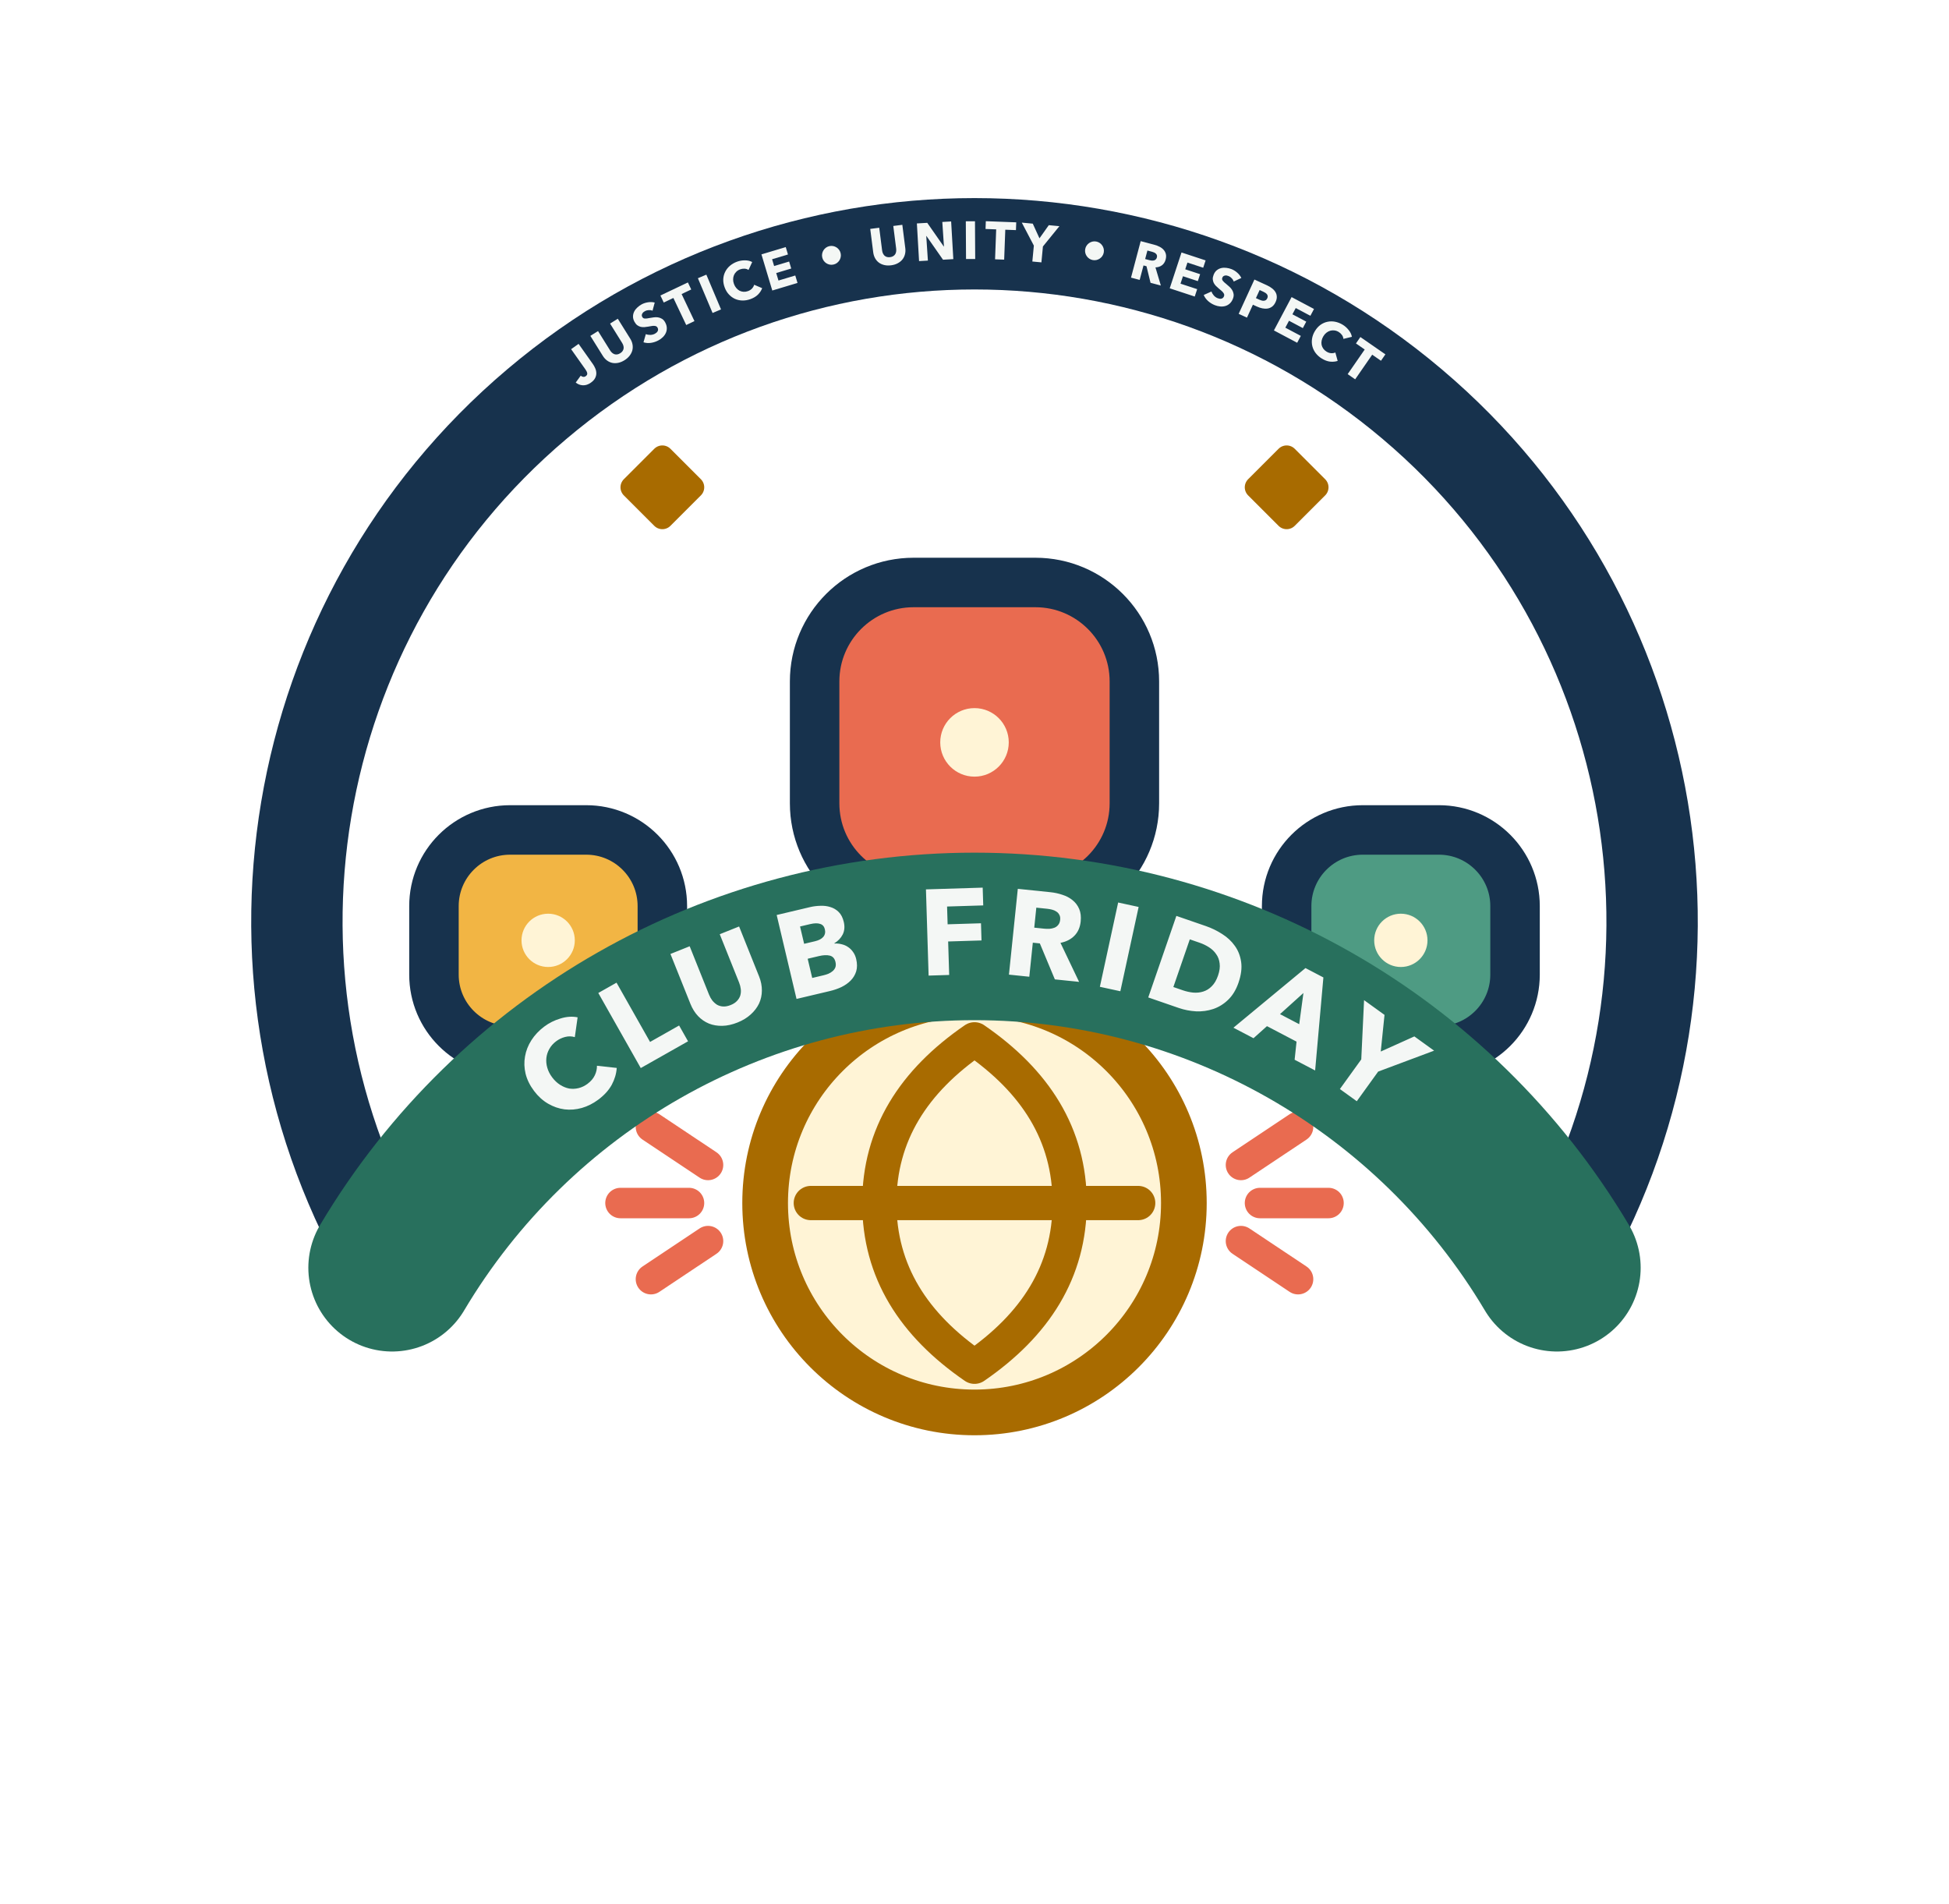
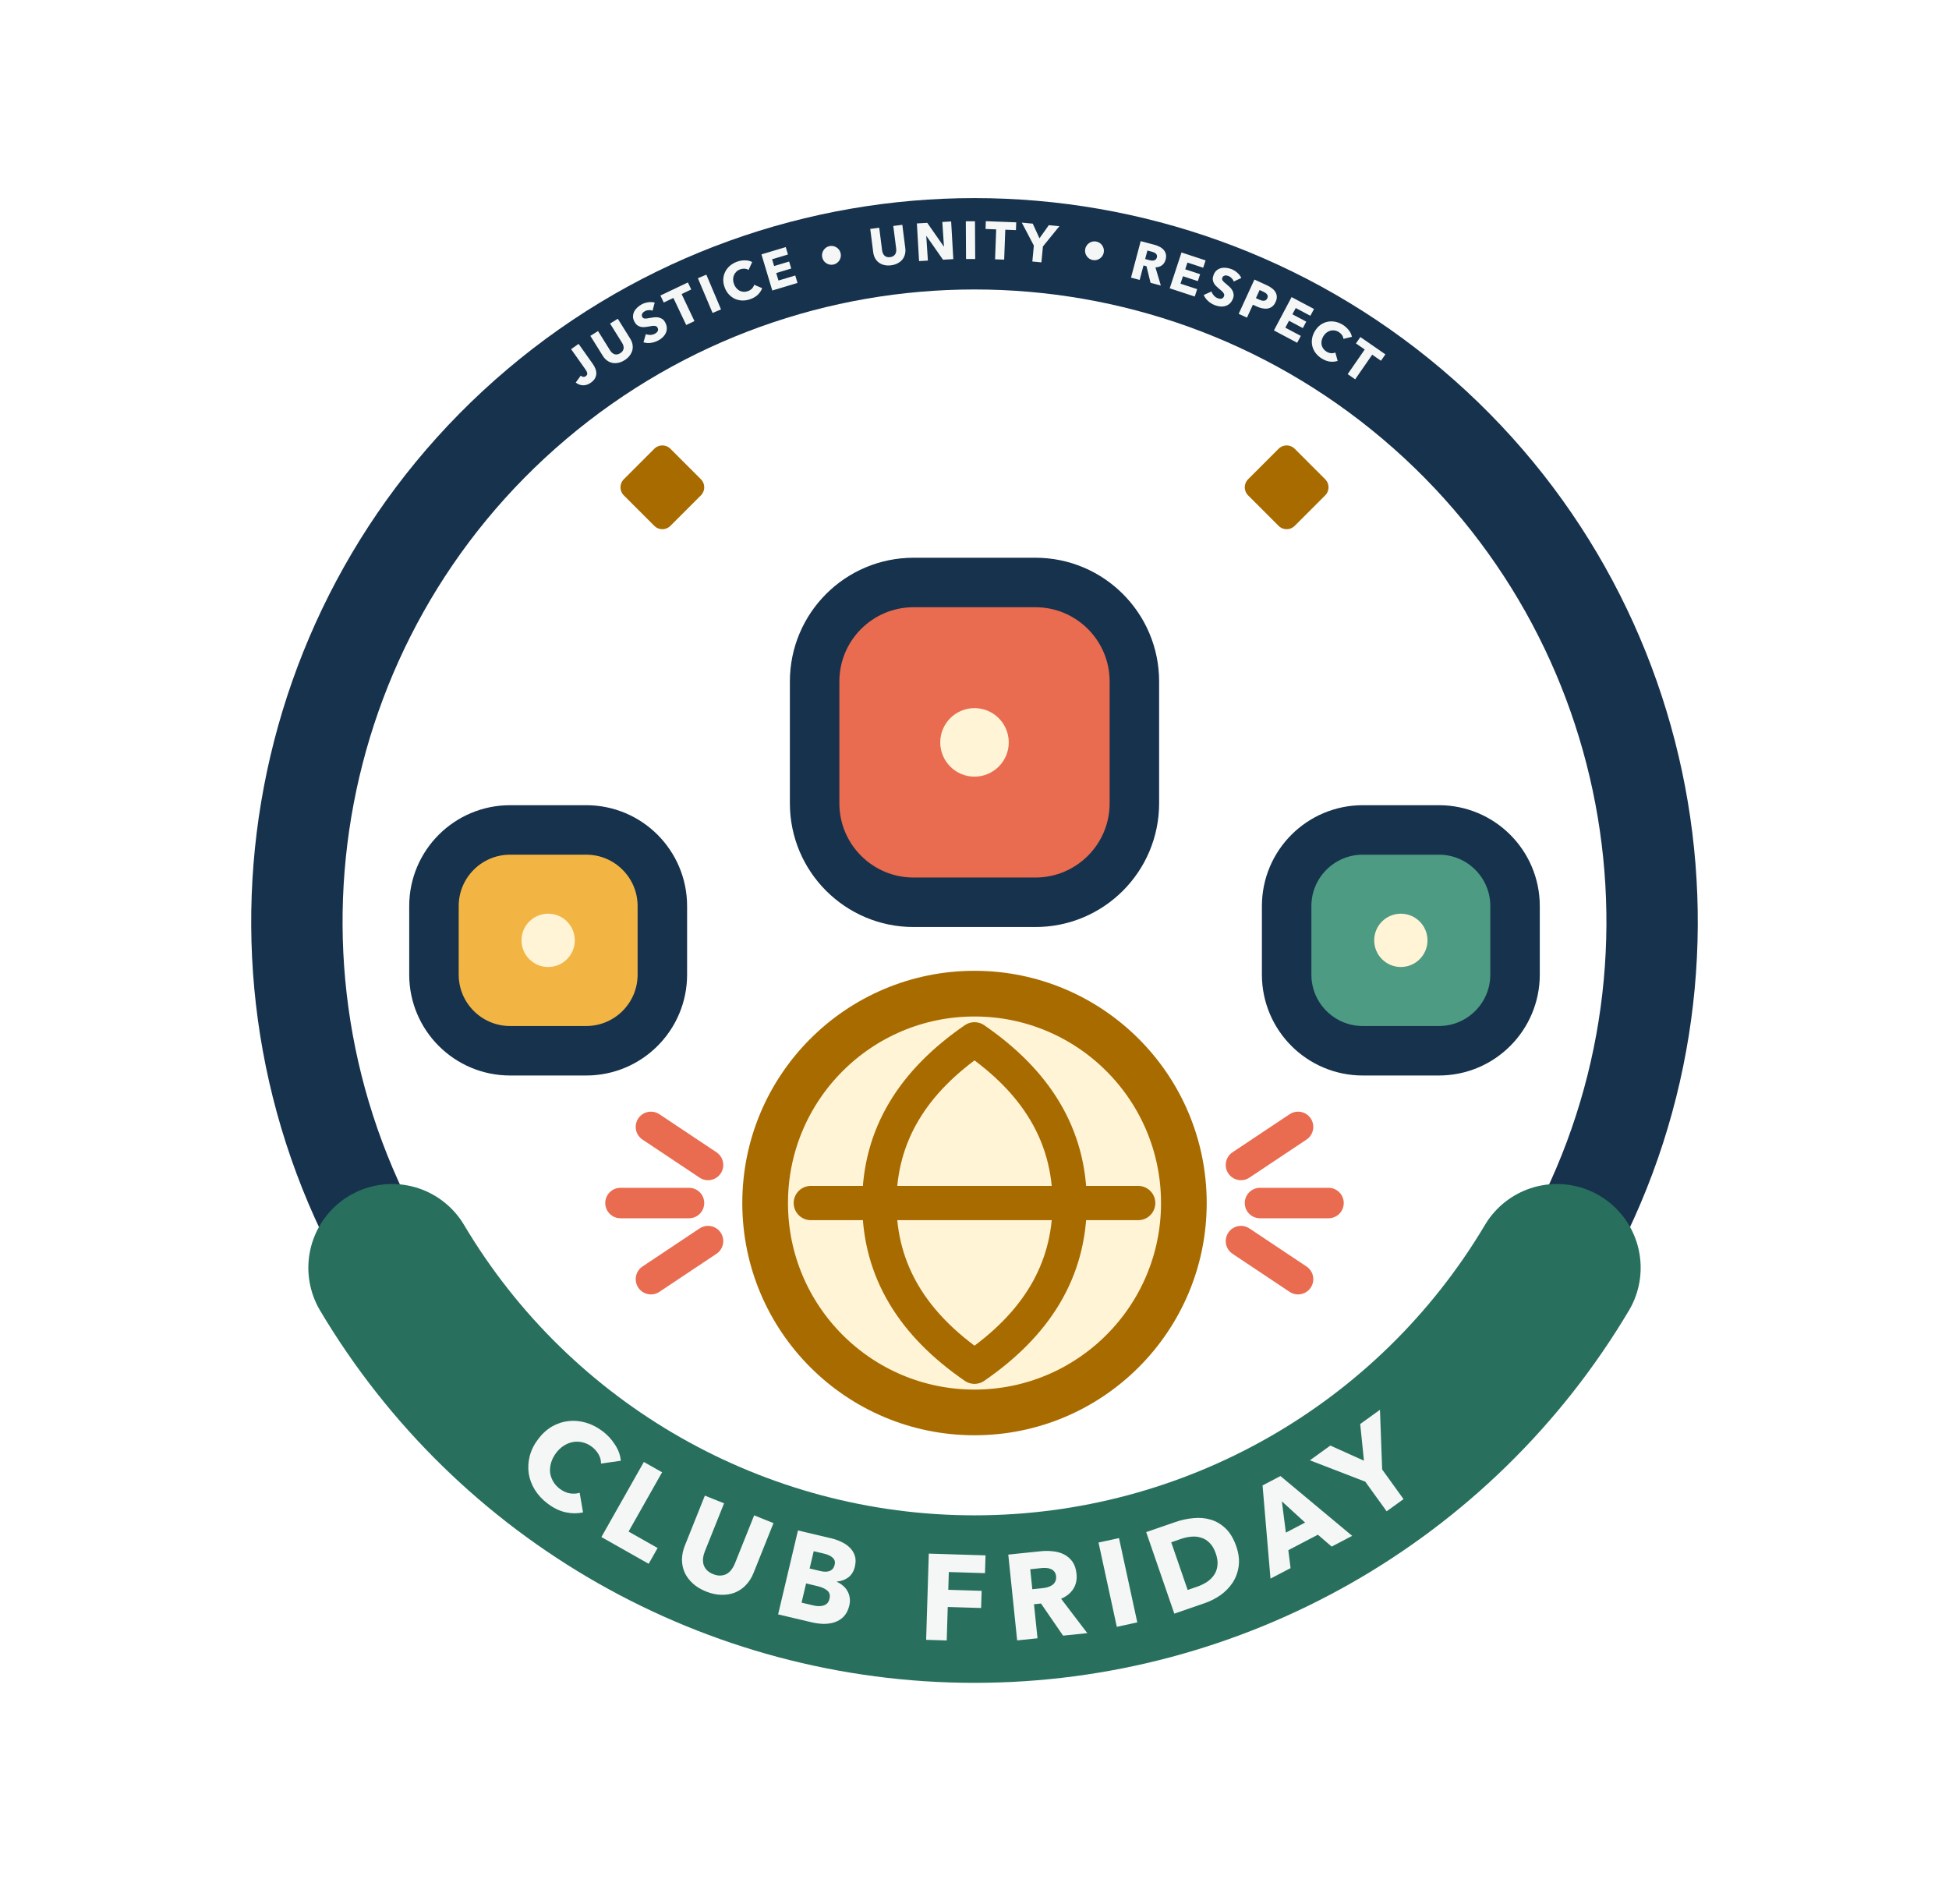
<svg xmlns="http://www.w3.org/2000/svg" viewBox="0 0 512 500" role="img" aria-labelledby="title desc" version="1.1" id="svg14">
  <g stroke="#17324D" stroke-width="13" stroke-linecap="round" stroke-linejoin="round" id="g7">
    <path fill="none" stroke="#17324D" d="M103 333a178 178 0 1 1 306 0" id="path1" />
    <g id="younger-member" aria-label="younger-member">
      <rect x="114" y="218" width="60" height="58" rx="20" fill="#F2B544" stroke="#17324D" id="rect1" />
      <circle cx="144" cy="247" r="7" fill="#FFF4D6" stroke="none" id="circle1" />
    </g>
    <g id="adult-member" aria-label="adult-member">
      <rect x="214" y="153" width="84" height="84" rx="26" fill="#E96B50" stroke="#17324D" id="rect2" />
      <circle cx="256" cy="195" r="9" fill="#FFF4D6" stroke="none" id="circle2" />
    </g>
    <g id="older-member" aria-label="older-member">
      <rect x="338" y="218" width="60" height="58" rx="20" fill="#4E9B83" stroke="#17324D" id="rect3" />
      <circle cx="368" cy="247" r="7" fill="#FFF4D6" stroke="none" id="circle3" />
    </g>
    <circle cx="256" cy="316" r="55" fill="#FFF4D6" stroke="#A86B00" stroke-width="12" id="circle4" />
    <path fill="none" stroke="#A86B00" stroke-width="9" d="M256 273c-16 11-25 25-25 43s9 32 25 43m0-86c16 11 25 25 25 43s-9 32-25 43m-43-43h86" id="path4" />
    <path fill="none" stroke="#E96B50" stroke-width="8" d="M181 316h-18M186 306l-15-10M186 326l-15 10M331 316h18M326 306l15-10M326 326l15 10" id="path5" />
    <path fill="#A86B00" stroke="#A86B00" stroke-width="6" d="m174 120 8 8-8 8-8-8z" id="path6" />
    <path fill="#A86B00" stroke="#A86B00" stroke-width="6" d="m338 120 8 8-8 8-8-8z" id="path7" />
  </g>
  <defs id="defs7">
    <path id="motto-arc" d="M103 333a178 178 0 1 1 306 0" />
-     <path id="name-arc" d="M103 333a178 178 0 0 1 306 0" />
+     <path id="name-arc" d="M103 333a178 178 0 0 0 306 0" />
  </defs>
  <path d="M103 333a178 178 0 1 1 306 0" fill="none" stroke="#17324D" stroke-width="24" stroke-linecap="round" id="path8" />
-   <path d="M103 333a178 178 0 0 1 306 0" fill="none" stroke="#28705D" stroke-width="44" stroke-linecap="round" id="path9" />
+   <path d="M103 333a178 178 0 0 0 306 0" fill="none" stroke="#28705D" stroke-width="44" stroke-linecap="round" id="path9" />
  <g font-family="Avenir Next, Trebuchet MS, Arial, sans-serif" text-anchor="middle" id="g14">
    <g id="text13" style="font-weight:700;font-size:14px;letter-spacing:1.5" aria-label="JUSTICE•UNITY•RESPECT">
      <path style="fill:#f4f7f5" d="m 155.767,95.652 q 0.34,0.48 0.597,1.087 0.269,0.598 0.287,1.254 0.022,0.636 -0.302,1.294 -0.312,0.65 -1.135,1.232 -1.029,0.728 -2.086,0.687 -1.066,-0.052 -1.885,-0.724 l 1.313,-1.804 q 0.306,0.263 0.65,0.312 0.355,0.041 0.663,-0.178 0.48,-0.34 0.394,-0.776 -0.074,-0.445 -0.455,-0.982 l -3.777,-5.337 1.966,-1.391 3.769,5.325 z m 9.796,-6.688 q 0.474,0.76 0.605,1.553 0.136,0.773 -0.058,1.521 -0.201,0.736 -0.723,1.408 -0.51,0.664 -1.329,1.175 -0.832,0.519 -1.652,0.684 -0.821,0.165 -1.558,0.015 -0.745,-0.163 -1.379,-0.625 -0.642,-0.474 -1.116,-1.234 l -3.267,-5.239 2.02,-1.259 3.163,5.073 q 0.215,0.345 0.491,0.602 0.288,0.25 0.621,0.388 0.338,0.119 0.724,0.076 0.398,-0.05 0.825,-0.317 0.428,-0.267 0.636,-0.594 0.22,-0.335 0.262,-0.691 0.035,-0.368 -0.075,-0.729 -0.109,-0.361 -0.324,-0.705 l -3.163,-5.073 2.031,-1.267 3.267,5.239 z m 5.857,-7.349 q -0.458,-0.198 -1.008,-0.154 -0.544,0.025 -0.95,0.245 -0.209,0.114 -0.411,0.271 -0.189,0.15 -0.301,0.355 -0.119,0.192 -0.148,0.431 -0.024,0.22 0.116,0.478 0.12,0.221 0.287,0.322 0.179,0.094 0.411,0.111 0.245,0.011 0.544,-0.025 0.293,-0.047 0.654,-0.116 0.523,-0.093 1.103,-0.169 0.573,-0.088 1.127,-0.007 0.554,0.082 1.053,0.384 0.492,0.29 0.846,0.942 0.407,0.751 0.425,1.458 0.023,0.688 -0.251,1.299 -0.274,0.611 -0.783,1.11 -0.509,0.5 -1.149,0.847 -0.935,0.508 -1.982,0.662 -1.054,0.142 -1.96,-0.147 l 0.616,-2.151 q 0.534,0.22 1.197,0.21 0.669,-0.029 1.186,-0.309 0.234,-0.127 0.429,-0.296 0.195,-0.169 0.295,-0.367 0.112,-0.204 0.11,-0.442 -0.002,-0.238 -0.142,-0.496 -0.134,-0.246 -0.35,-0.352 -0.217,-0.105 -0.524,-0.114 -0.302,-0.027 -0.706,0.049 -0.399,0.057 -0.903,0.156 -0.492,0.092 -0.998,0.128 -0.494,0.029 -0.967,-0.08 -0.468,-0.128 -0.885,-0.427 -0.412,-0.318 -0.732,-0.909 -0.394,-0.726 -0.379,-1.403 0.015,-0.677 0.314,-1.27 0.299,-0.593 0.822,-1.068 0.516,-0.487 1.131,-0.821 0.738,-0.401 1.648,-0.544 0.922,-0.15 1.788,0.065 z m 7.638,-4.377 3.375,7.107 -2.163,1.027 -3.375,-7.107 -2.529,1.201 -0.877,-1.846 7.221,-3.43 0.877,1.846 z m 8.136,4.973 -3.856,-9.131 2.218,-0.937 3.856,9.131 z M 200.224,75.696 q -0.358,0.936 -1.11,1.689 -0.758,0.74 -1.941,1.174 -1.078,0.395 -2.128,0.377 -1.037,-0.022 -1.944,-0.421 -0.911,-0.412 -1.625,-1.179 -0.714,-0.767 -1.113,-1.858 -0.41,-1.117 -0.361,-2.164 0.062,-1.052 0.514,-1.933 0.447,-0.895 1.242,-1.574 0.795,-0.679 1.86,-1.069 0.986,-0.361 2.062,-0.353 1.085,-0.01 1.922,0.444 l -0.966,2.084 q -0.474,-0.318 -1.064,-0.341 -0.59,-0.022 -1.129,0.175 -0.592,0.217 -1.009,0.623 -0.409,0.389 -0.624,0.9 -0.215,0.511 -0.22,1.109 -0.009,0.585 0.217,1.203 0.231,0.631 0.621,1.084 0.39,0.454 0.871,0.709 0.49,0.238 1.053,0.27 0.563,0.032 1.142,-0.18 0.67,-0.246 1.074,-0.692 0.403,-0.446 0.551,-0.977 l 2.104,0.899 z m 2.656,0.613 -2.85,-9.493 6.383,-1.916 0.584,1.944 -4.17,1.252 0.535,1.783 3.942,-1.183 0.551,1.837 -3.942,1.183 0.592,1.971 4.412,-1.324 0.588,1.958 z" id="path14" />
      <path style="fill:#f4f7f5" d="m 220.84,66.548 q 0.109,0.506 0.011,0.986 -0.098,0.479 -0.355,0.878 -0.258,0.399 -0.655,0.685 -0.397,0.286 -0.903,0.395 -0.506,0.109 -0.986,0.011 -0.479,-0.098 -0.878,-0.355 -0.399,-0.258 -0.685,-0.655 -0.286,-0.397 -0.395,-0.903 -0.109,-0.506 -0.011,-0.986 0.098,-0.479 0.355,-0.878 0.258,-0.399 0.655,-0.685 0.397,-0.286 0.903,-0.395 0.506,-0.109 0.986,-0.011 0.479,0.098 0.878,0.355 0.399,0.258 0.685,0.655 0.286,0.397 0.395,0.903 z" id="path15" />
      <path style="fill:#f4f7f5" d="m 237.819,65.176 q 0.113,0.889 -0.099,1.664 -0.2,0.759 -0.688,1.358 -0.49,0.584 -1.245,0.977 -0.741,0.39 -1.699,0.512 -0.972,0.124 -1.787,-0.069 -0.815,-0.193 -1.422,-0.638 -0.609,-0.459 -0.992,-1.144 -0.385,-0.699 -0.498,-1.588 l -0.778,-6.125 2.361,-0.3 0.754,5.93 q 0.051,0.403 0.194,0.752 0.157,0.347 0.402,0.612 0.258,0.25 0.626,0.372 0.382,0.121 0.882,0.057 0.5,-0.064 0.826,-0.274 0.34,-0.213 0.527,-0.519 0.185,-0.32 0.236,-0.693 0.051,-0.373 1.6e-4,-0.776 l -0.754,-5.93 2.375,-0.302 0.778,6.125 z m 9.907,3.044 -4.358,-6.24 -0.042,0.002 0.431,6.468 -2.32,0.134 -0.573,-9.895 2.725,-0.158 4.343,6.227 0.042,-0.002 -0.43,-6.454 2.32,-0.134 0.573,9.895 z m 6.05,-0.178 -0.058,-9.912 2.408,-0.014 0.058,9.912 z m 10.313,-7.703 -0.295,7.862 -2.392,-0.09 0.295,-7.862 -2.798,-0.105 0.076,-2.043 7.988,0.299 -0.076,2.043 z m 9.886,4.398 -0.397,4.181 -2.383,-0.226 0.397,-4.181 -3.168,-6.038 2.885,0.274 1.758,3.851 2.451,-3.452 2.787,0.264 z" id="path16" />
      <path style="fill:#f4f7f5" d="m 289.958,66.311 q -0.091,0.51 -0.363,0.916 -0.272,0.406 -0.662,0.678 -0.39,0.272 -0.865,0.386 -0.476,0.114 -0.985,0.023 -0.51,-0.091 -0.916,-0.363 -0.406,-0.272 -0.678,-0.662 -0.272,-0.39 -0.386,-0.865 -0.114,-0.476 -0.023,-0.985 0.091,-0.51 0.363,-0.916 0.272,-0.406 0.662,-0.678 0.39,-0.272 0.865,-0.386 0.476,-0.114 0.985,-0.023 0.51,0.091 0.916,0.363 0.406,0.272 0.678,0.662 0.272,0.39 0.386,0.865 0.114,0.476 0.023,0.985 z" id="path17" />
      <path style="fill:#f4f7f5" d="m 302.245,74.283 -1.062,-4.352 -0.785,-0.208 -1.009,3.802 -2.273,-0.603 2.542,-9.581 3.654,0.969 q 0.69,0.183 1.3,0.504 0.627,0.311 1.052,0.786 0.438,0.478 0.602,1.116 0.164,0.637 -0.055,1.463 -0.258,0.974 -0.962,1.497 -0.704,0.523 -1.713,0.56 l 1.416,4.764 z m 1.668,-6.669 q 0.09,-0.338 -0.005,-0.581 -0.078,-0.252 -0.279,-0.422 -0.184,-0.179 -0.458,-0.295 -0.26,-0.112 -0.517,-0.181 l -1.231,-0.327 -0.592,2.233 1.096,0.291 q 0.284,0.075 0.593,0.114 0.312,0.025 0.588,-0.032 0.276,-0.057 0.486,-0.248 0.223,-0.187 0.32,-0.552 z m 3.372,8.118 3.096,-9.416 6.331,2.082 -0.634,1.928 -4.136,-1.36 -0.582,1.769 3.91,1.286 -0.599,1.822 -3.91,-1.286 -0.643,1.955 4.376,1.439 -0.638,1.942 z m 16.807,-1.778 q -0.144,-0.477 -0.531,-0.87 -0.369,-0.4 -0.8,-0.569 -0.222,-0.087 -0.472,-0.14 -0.237,-0.048 -0.465,-0.002 -0.223,0.033 -0.425,0.164 -0.184,0.124 -0.291,0.397 -0.092,0.235 -0.062,0.427 0.043,0.197 0.18,0.386 0.15,0.194 0.369,0.4 0.225,0.193 0.51,0.425 0.408,0.34 0.84,0.735 0.437,0.382 0.732,0.858 0.295,0.476 0.385,1.053 0.095,0.563 -0.175,1.254 -0.311,0.795 -0.841,1.264 -0.511,0.461 -1.155,0.645 -0.643,0.184 -1.354,0.116 -0.71,-0.068 -1.388,-0.333 -0.991,-0.388 -1.784,-1.089 -0.788,-0.714 -1.15,-1.593 l 2.042,-0.914 q 0.176,0.55 0.611,1.051 0.453,0.493 1.001,0.708 0.248,0.097 0.503,0.137 0.255,0.04 0.47,-0.011 0.228,-0.046 0.409,-0.201 0.181,-0.155 0.288,-0.428 0.102,-0.261 0.043,-0.494 -0.059,-0.234 -0.25,-0.474 -0.173,-0.248 -0.492,-0.509 -0.301,-0.268 -0.701,-0.59 -0.387,-0.317 -0.741,-0.681 -0.341,-0.359 -0.562,-0.791 -0.203,-0.44 -0.244,-0.952 -0.022,-0.52 0.223,-1.146 0.301,-0.769 0.828,-1.194 0.527,-0.425 1.173,-0.578 0.646,-0.153 1.346,-0.059 0.705,0.081 1.357,0.336 0.782,0.306 1.478,0.91 0.709,0.608 1.102,1.409 z m 11.002,5.381 q -0.362,0.789 -0.906,1.202 -0.538,0.4 -1.186,0.503 -0.648,0.103 -1.367,-0.042 -0.719,-0.145 -1.419,-0.466 l -1.082,-0.496 -1.558,3.398 -2.176,-0.998 4.133,-9.009 3.309,1.518 q 0.738,0.339 1.304,0.783 0.585,0.438 0.904,0.984 0.338,0.54 0.36,1.197 0.041,0.65 -0.315,1.426 z m -2.182,-0.985 q 0.146,-0.318 0.112,-0.58 -0.034,-0.262 -0.198,-0.476 -0.164,-0.214 -0.426,-0.38 -0.25,-0.161 -0.542,-0.295 l -0.954,-0.438 -0.975,2.125 0.916,0.42 q 0.305,0.14 0.609,0.218 0.303,0.078 0.578,0.049 0.287,-0.022 0.508,-0.167 0.226,-0.158 0.372,-0.476 z m 1.744,8.444 4.643,-8.757 5.888,3.122 -0.951,1.793 -3.847,-2.04 -0.872,1.645 3.636,1.928 -0.898,1.695 -3.636,-1.928 -0.964,1.818 4.069,2.158 -0.957,1.806 z m 16.749,8.008 q -0.955,0.303 -2.013,0.184 -1.051,-0.132 -2.127,-0.787 -0.981,-0.597 -1.621,-1.43 -0.628,-0.825 -0.882,-1.783 -0.246,-0.969 -0.09,-2.005 0.156,-1.036 0.76,-2.029 0.619,-1.016 1.468,-1.63 0.861,-0.607 1.832,-0.802 0.979,-0.207 2.005,-0.009 1.026,0.199 1.995,0.789 0.897,0.546 1.561,1.393 0.684,0.842 0.85,1.78 l -2.232,0.542 q -0.047,-0.569 -0.397,-1.045 -0.35,-0.475 -0.84,-0.774 -0.538,-0.328 -1.116,-0.401 -0.559,-0.078 -1.093,0.072 -0.534,0.15 -1.005,0.519 -0.463,0.357 -0.806,0.919 -0.349,0.574 -0.461,1.161 -0.112,0.588 -0.012,1.124 0.119,0.531 0.445,0.992 0.326,0.461 0.852,0.781 0.61,0.371 1.21,0.409 0.6,0.038 1.108,-0.178 l 0.607,2.206 z m 9.073,-1.636 -4.477,6.47 -1.969,-1.362 4.477,-6.47 -2.302,-1.593 1.163,-1.681 6.573,4.549 -1.163,1.681 z" id="path18" />
    </g>
-     <path d="m 162.018,280.513 q -0.163,2.285 -1.312,4.431 -1.168,2.12 -3.47,3.851 -2.097,1.577 -4.406,2.234 -2.284,0.637 -4.531,0.365 -2.266,-0.298 -4.335,-1.504 -2.069,-1.207 -3.666,-3.329 -1.635,-2.174 -2.221,-4.496 -0.56,-2.342 -0.154,-4.569 0.387,-2.253 1.677,-4.265 1.29,-2.011 3.361,-3.57 1.918,-1.443 4.279,-2.137 2.367,-0.739 4.499,-0.301 l -0.735,5.198 q -1.249,-0.382 -2.554,-0.041 -1.305,0.341 -2.354,1.13 -1.151,0.866 -1.795,2.031 -0.638,1.121 -0.771,2.382 -0.133,1.261 0.253,2.572 0.367,1.286 1.271,2.488 0.923,1.227 2.076,1.962 1.153,0.734 2.376,0.976 1.229,0.197 2.483,-0.106 1.254,-0.303 2.379,-1.149 1.304,-0.981 1.891,-2.224 0.587,-1.242 0.56,-2.503 l 5.198,0.575 z m 6.308,0.032 -11.155,-19.72 4.791,-2.71 8.807,15.57 7.632,-4.317 2.348,4.15 z m 31.08,-24.088 q 0.761,1.901 0.738,3.737 -0.005,1.795 -0.742,3.399 -0.748,1.575 -2.192,2.877 -1.414,1.29 -3.464,2.111 -2.079,0.833 -3.993,0.875 -1.913,0.042 -3.512,-0.593 -1.611,-0.665 -2.853,-1.96 -1.254,-1.325 -2.016,-3.226 l -5.246,-13.101 5.05,-2.022 5.079,12.685 q 0.345,0.862 0.862,1.551 0.547,0.677 1.242,1.123 0.713,0.404 1.599,0.463 0.915,0.047 1.985,-0.381 1.069,-0.428 1.669,-1.082 0.63,-0.666 0.867,-1.45 0.226,-0.814 0.124,-1.67 -0.101,-0.856 -0.446,-1.717 l -5.079,-12.685 5.08,-2.034 5.246,13.101 z m 25.513,-4.548 q 0.427,1.806 0.006,3.221 -0.429,1.384 -1.436,2.411 -1.007,1.027 -2.451,1.731 -1.421,0.665 -3.009,1.041 l -8.782,2.077 -5.215,-22.048 8.782,-2.077 q 1.277,-0.302 2.682,-0.338 1.398,-0.068 2.643,0.329 1.237,0.365 2.18,1.293 0.943,0.928 1.341,2.609 0.435,1.837 -0.275,3.288 -0.717,1.419 -2.211,2.331 l 0.015,0.062 q 0.971,-0.065 1.884,0.179 0.937,0.206 1.683,0.72 0.777,0.507 1.326,1.298 0.58,0.784 0.838,1.873 z m -8.229,-7.82 q -0.265,-1.121 -1.255,-1.413 -0.966,-0.331 -2.648,0.067 l -2.616,0.619 1.075,4.547 2.865,-0.678 q 1.495,-0.354 2.164,-1.137 0.693,-0.822 0.414,-2.005 z m 2.786,8.581 q -0.324,-1.37 -1.477,-1.656 -1.153,-0.286 -2.866,0.119 l -2.958,0.7 1.193,5.045 2.99,-0.707 q 0.623,-0.147 1.255,-0.395 0.656,-0.287 1.119,-0.692 0.494,-0.413 0.719,-0.992 0.217,-0.61 0.026,-1.42 z m 29.319,-14.554 0.144,4.67 8.764,-0.27 0.139,4.51 -8.764,0.27 0.271,8.796 -5.405,0.167 -0.698,-22.645 14.905,-0.46 0.144,4.67 z m 28.316,19.137 -3.945,-9.448 -1.846,-0.191 -0.925,8.944 -5.348,-0.553 2.33,-22.536 8.594,0.888 q 1.623,0.168 3.115,0.676 1.527,0.48 2.654,1.4 1.159,0.924 1.756,2.305 0.597,1.381 0.396,3.322 -0.237,2.292 -1.64,3.723 -1.403,1.431 -3.668,1.873 l 4.892,10.253 z m 1.393,-15.652 q 0.082,-0.796 -0.219,-1.309 -0.266,-0.542 -0.78,-0.853 -0.48,-0.339 -1.138,-0.504 -0.627,-0.161 -1.232,-0.224 l -2.897,-0.299 -0.543,5.252 2.578,0.267 q 0.668,0.069 1.379,0.046 0.713,-0.055 1.316,-0.282 0.603,-0.227 1.009,-0.732 0.438,-0.502 0.527,-1.361 z m 10.43,17.601 4.804,-22.141 5.379,1.167 -4.804,22.141 z m 36.42,-1.078 q -0.97,2.813 -2.739,4.505 -1.728,1.672 -3.911,2.408 -2.143,0.716 -4.51,0.611 -2.357,-0.136 -4.565,-0.897 l -7.986,-2.755 7.387,-21.418 7.744,2.671 q 2.269,0.783 4.289,2.089 2.031,1.276 3.327,3.111 1.307,1.805 1.656,4.227 0.349,2.422 -0.694,5.447 z m -5.385,-1.857 q 0.626,-1.815 0.428,-3.204 -0.157,-1.408 -0.916,-2.448 -0.718,-1.06 -1.884,-1.801 -1.136,-0.73 -2.467,-1.189 l -2.571,-0.887 -4.32,12.524 2.45,0.845 q 1.392,0.48 2.766,0.616 1.416,0.116 2.634,-0.276 1.249,-0.382 2.241,-1.393 1.022,-1.001 1.638,-2.786 z m 20.127,22.094 0.503,-4.757 -7.768,-4.066 -3.537,3.169 -5.273,-2.76 18.926,-15.666 4.706,2.463 -2.17,24.436 z m 2.314,-17.534 -6.157,5.554 5.047,2.641 z m 19.631,20.647 -5.616,7.786 -4.438,-3.201 5.616,-7.786 0.735,-15.568 5.372,3.875 -0.986,9.626 8.824,-3.973 5.191,3.744 z" id="text14" style="font-weight:800;font-size:32px;letter-spacing:4;fill:#f4f7f5" aria-label="CLUB FRIDAY" />
+     <path d="m 153.164,397.256 q -2.241,0.477 -4.621,-0.032 -2.361,-0.535 -4.662,-2.266 -2.097,-1.577 -3.368,-3.615 -1.245,-2.018 -1.607,-4.252 -0.342,-2.26 0.243,-4.582 0.586,-2.322 2.182,-4.445 1.635,-2.174 3.704,-3.38 2.095,-1.187 4.348,-1.414 2.272,-0.253 4.563,0.429 2.29,0.682 4.362,2.24 1.918,1.443 3.24,3.518 1.367,2.069 1.536,4.239 l -5.198,0.735 q 0.021,-1.306 -0.668,-2.465 -0.69,-1.159 -1.738,-1.948 -1.151,-0.866 -2.45,-1.162 -1.254,-0.303 -2.502,-0.08 -1.248,0.222 -2.401,0.957 -1.134,0.709 -2.038,1.911 -0.923,1.227 -1.309,2.539 -0.386,1.311 -0.279,2.553 0.152,1.235 0.79,2.356 0.638,1.121 1.764,1.967 1.304,0.981 2.661,1.201 1.356,0.22 2.56,-0.156 l 0.888,5.153 z m 4.822,6.476 11.155,-19.72 4.791,2.71 -8.807,15.57 7.632,4.317 -2.348,4.15 z m 39.965,9.442 q -0.761,1.901 -2.045,3.214 -1.242,1.295 -2.883,1.948 -1.628,0.623 -3.571,0.569 -1.913,-0.042 -3.963,-0.863 -2.079,-0.833 -3.493,-2.123 -1.414,-1.29 -2.132,-2.853 -0.707,-1.593 -0.712,-3.387 0.007,-1.824 0.768,-3.726 l 5.246,-13.101 5.05,2.022 -5.079,12.685 q -0.345,0.862 -0.446,1.717 -0.072,0.868 0.124,1.67 0.237,0.784 0.837,1.438 0.63,0.666 1.699,1.094 1.069,0.428 1.955,0.369 0.915,-0.047 1.628,-0.451 0.725,-0.434 1.242,-1.123 0.517,-0.689 0.862,-1.551 l 5.079,-12.685 5.08,2.034 -5.246,13.101 z m 25.168,8.523 q -0.427,1.806 -1.438,2.882 -1.004,1.045 -2.364,1.513 -1.36,0.467 -2.967,0.449 -1.568,-0.042 -3.157,-0.418 l -8.782,-2.077 5.215,-22.048 8.782,2.077 q 1.277,0.302 2.55,0.899 1.28,0.566 2.215,1.478 0.943,0.881 1.37,2.133 0.427,1.252 0.029,2.934 -0.435,1.837 -1.718,2.816 -1.276,0.948 -3.021,1.094 l -0.015,0.062 q 0.897,0.377 1.604,1.004 0.745,0.604 1.182,1.398 0.468,0.801 0.604,1.754 0.167,0.96 -0.09,2.05 z m -3.854,-10.678 q 0.265,-1.121 -0.489,-1.826 -0.716,-0.728 -2.397,-1.126 l -2.616,-0.619 -1.075,4.547 2.865,0.678 q 1.495,0.354 2.444,-0.047 0.988,-0.424 1.268,-1.607 z m -1.354,8.92 q 0.324,-1.37 -0.578,-2.143 -0.902,-0.772 -2.615,-1.178 l -2.958,-0.7 -1.193,5.045 2.99,0.707 q 0.623,0.147 1.299,0.209 0.715,0.037 1.31,-0.118 0.627,-0.148 1.087,-0.565 0.468,-0.448 0.659,-1.258 z m 31.344,-7.017 -0.144,4.67 8.764,0.27 -0.139,4.51 -8.764,-0.27 -0.271,8.796 -5.405,-0.167 0.698,-22.645 14.905,0.46 -0.144,4.67 z m 30.014,16.712 -5.795,-8.441 -1.846,0.191 0.925,8.944 -5.348,0.553 -2.33,-22.536 8.594,-0.888 q 1.623,-0.168 3.187,0.024 1.593,0.157 2.884,0.828 1.324,0.667 2.191,1.897 0.867,1.229 1.068,3.171 0.237,2.292 -0.843,3.98 -1.08,1.688 -3.207,2.584 l 6.886,9.036 z m -1.838,-15.606 q -0.082,-0.796 -0.482,-1.237 -0.371,-0.476 -0.938,-0.675 -0.539,-0.234 -1.217,-0.26 -0.646,-0.03 -1.251,0.033 l -2.897,0.299 0.543,5.252 2.578,-0.267 q 0.668,-0.069 1.359,-0.237 0.687,-0.2 1.23,-0.545 0.543,-0.346 0.838,-0.923 0.326,-0.581 0.237,-1.44 z m 15.955,13.29 -4.804,-22.141 5.379,-1.167 4.804,22.141 z m 31.385,-21.13 q 0.97,2.813 0.621,5.236 -0.329,2.382 -1.595,4.307 -1.245,1.885 -3.174,3.261 -1.939,1.346 -4.147,2.108 l -7.986,2.755 -7.387,-21.418 7.744,-2.671 q 2.269,-0.783 4.665,-1 2.386,-0.247 4.538,0.398 2.142,0.615 3.91,2.307 1.768,1.692 2.812,4.717 z m -5.385,1.857 q -0.626,-1.815 -1.638,-2.786 -0.992,-1.012 -2.23,-1.363 -1.218,-0.392 -2.593,-0.256 -1.345,0.125 -2.676,0.584 l -2.571,0.887 4.32,12.524 2.45,-0.845 q 1.392,-0.48 2.558,-1.221 1.186,-0.781 1.904,-1.841 0.748,-1.07 0.905,-2.479 0.188,-1.419 -0.428,-3.204 z m 30.446,-1.802 -3.622,-3.125 -7.768,4.066 0.588,4.712 -5.273,2.76 -2.085,-24.48 4.706,-2.463 18.841,15.711 z m -13.088,-11.895 1.054,8.225 5.047,-2.641 z m 26.348,-8.363 5.616,7.786 -4.438,3.201 -5.616,-7.786 -14.541,-5.609 5.372,-3.875 8.824,3.973 -0.986,-9.626 5.191,-3.744 z" id="text14" style="font-weight:800;font-size:32px;letter-spacing:4;fill:#f4f7f5" aria-label="CLUB FRIDAY" />
  </g>
</svg>
